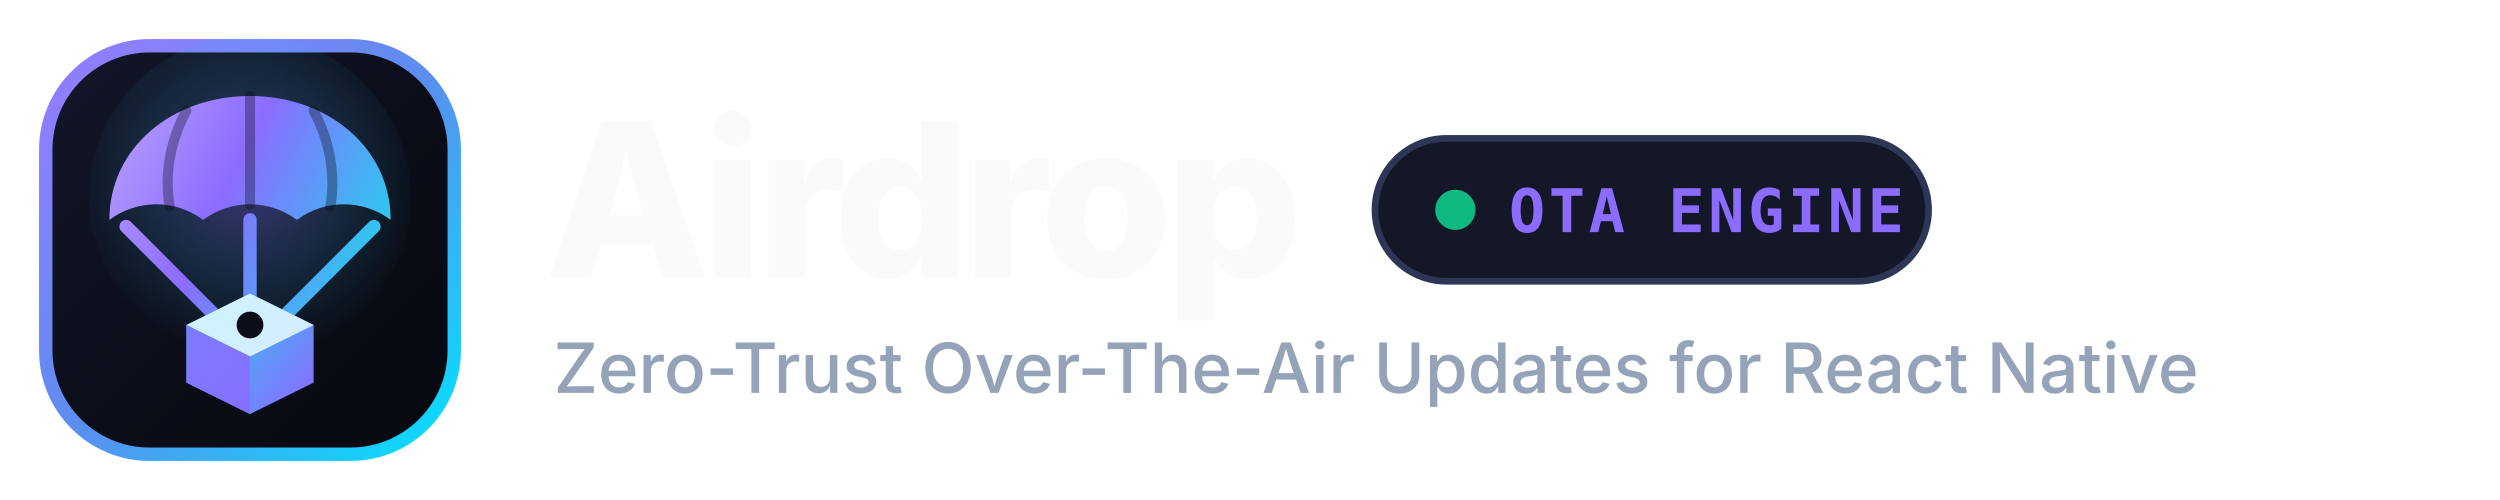
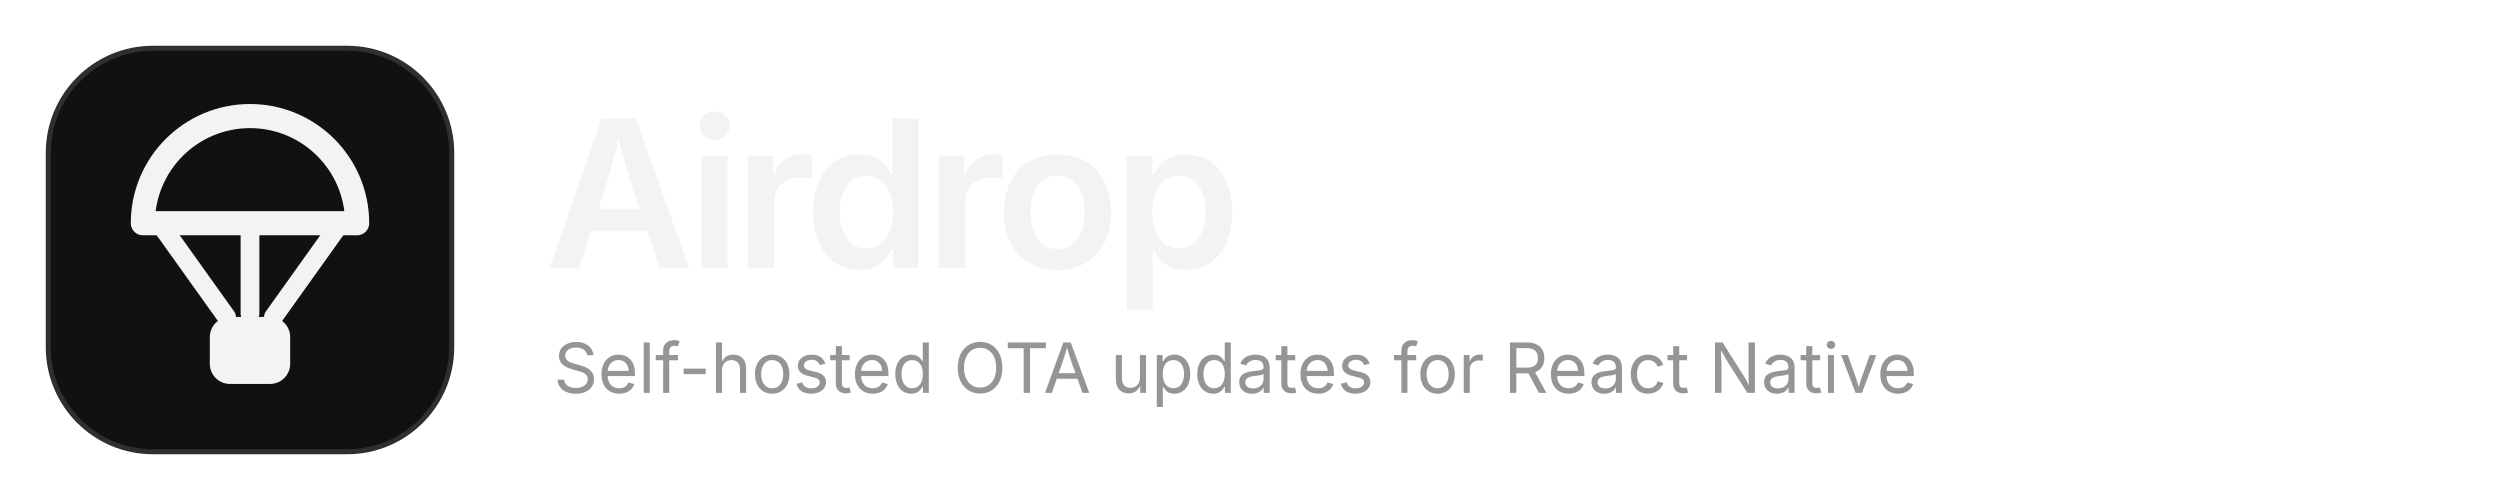
<svg xmlns="http://www.w3.org/2000/svg" viewBox="0 0 560 112" fill="none">
  <g transform="translate(8, 8) scale(1.5)">
-     <defs>
-       <linearGradient id="ad-bg" x1="4" y1="4" x2="60" y2="60" gradientUnits="userSpaceOnUse">
-         <stop offset="0%" stop-color="#131629" />
-         <stop offset="55%" stop-color="#0B0D18" />
-         <stop offset="100%" stop-color="#070911" />
-       </linearGradient>
-       <linearGradient id="ad-rim" x1="0" y1="0" x2="64" y2="64" gradientUnits="userSpaceOnUse">
-         <stop offset="0%" stop-color="#9B7BFF" />
-         <stop offset="50%" stop-color="#5B8DEF" />
-         <stop offset="100%" stop-color="#00E5FF" />
-       </linearGradient>
-       <linearGradient id="ad-canopy" x1="10" y1="11" x2="54" y2="32" gradientUnits="userSpaceOnUse">
-         <stop offset="0%" stop-color="#B9A2FF" />
-         <stop offset="45%" stop-color="#8B6CFF" />
-         <stop offset="100%" stop-color="#22D3EE" />
-       </linearGradient>
-       <linearGradient id="ad-cube" x1="23" y1="39" x2="41" y2="55" gradientUnits="userSpaceOnUse">
-         <stop offset="0%" stop-color="#22D3EE" />
-         <stop offset="100%" stop-color="#8B6CFF" />
-       </linearGradient>
-       <radialGradient id="ad-glow" cx="32" cy="22" r="26" gradientUnits="userSpaceOnUse">
-         <stop offset="0%" stop-color="#8B6CFF" stop-opacity="0.38" />
-         <stop offset="100%" stop-color="#22D3EE" stop-opacity="0" />
-       </radialGradient>
-     </defs>
-     <rect x="1.5" y="1.5" width="61" height="61" rx="15.5" fill="url(#ad-bg)" stroke="url(#ad-rim)" stroke-width="2" />
-     <circle cx="32" cy="24" r="24" fill="url(#ad-glow)" />
-     <path d="M11 27.5C11 16.73 20.4 9 32 9C43.6 9 53 16.73 53 27.5C48.8 24.4 43.2 24.4 39 27.5C34.8 24.4 29.2 24.4 25 27.5C20.8 24.4 15.2 24.4 11 27.5Z" fill="url(#ad-canopy)" />
-     <path d="M32 9V25.2M22.5 11.2C20 15.8 19.2 21 20 25.5M41.5 11.2C44 15.8 44.8 21 44 25.5" stroke="#0B0D18" stroke-width="1.5" stroke-opacity="0.35" stroke-linecap="round" />
-     <path d="M13.5 28.5L26.5 41.5M32 27.5V39.5M50.5 28.5L37.5 41.5" stroke="url(#ad-canopy)" stroke-width="2" stroke-linecap="round" />
-     <path d="M32 38.5L41.5 43.2V51.8L32 56.5L22.5 51.8V43.2L32 38.5Z" fill="url(#ad-cube)" />
-     <path d="M32 38.5L41.5 43.2L32 47.9L22.5 43.2L32 38.5Z" fill="#E0F7FF" fill-opacity="0.9" />
-     <path d="M32 47.9V56.5L22.5 51.8V43.2L32 47.9Z" fill="#8B6CFF" fill-opacity="0.85" />
-     <circle cx="32" cy="43.2" r="2" fill="#0B0D18" />
+     <rect x="1.5" y="1.5" width="61" height="61" rx="16" fill="#111112" stroke="#ffffff20" stroke-width="1.5" />
+     <path d="M16 28C16 19.163 23.163 12 32 12s16 7.163 16 16H16Z" stroke="#f3f3f1" stroke-width="3.6" stroke-linecap="round" stroke-linejoin="round" />
+     <path d="M18.5 28L28.5 42M45.5 28L35.5 42M32 28v13.5" stroke="#f3f3f1" stroke-width="2.8" stroke-linecap="round" />
+     <rect x="26" y="42" width="12" height="10" rx="3" fill="#f3f3f1" />
  </g>
-   <text x="122" y="62" font-family="Inter, -apple-system, BlinkMacSystemFont, 'Segoe UI', Roboto, sans-serif" font-size="48" font-weight="800" letter-spacing="-1.6" fill="#F8FAFC">Airdrop</text>
-   <rect x="308" y="31" width="124" height="32" rx="16" fill="#131728" stroke="#2E3656" stroke-width="1.5" />
-   <circle cx="326" cy="47" r="4.5" fill="#10B981" />
-   <text x="338" y="52" font-family="ui-monospace, SFMono-Regular, Menlo, monospace" font-size="13.5" font-weight="700" letter-spacing="0.8" fill="#8B6CFF">OTA ENGINE</text>
-   <text x="124" y="88" font-family="Inter, -apple-system, BlinkMacSystemFont, 'Segoe UI', Roboto, sans-serif" font-size="15.5" font-weight="500" fill="#94A3B8">Zero-Trust Over-The-Air Updates for React Native</text>
+   <text x="122" y="60" font-family="-apple-system, BlinkMacSystemFont, 'SF Pro Display', system-ui, sans-serif" font-size="46" font-weight="600" letter-spacing="-1.6" fill="#F3F3F1">Airdrop</text>
+   <text x="124" y="88" font-family="-apple-system, BlinkMacSystemFont, 'SF Pro Text', system-ui, sans-serif" font-size="15.5" font-weight="400" fill="#959595">Self-hosted OTA updates for React Native</text>
</svg>
